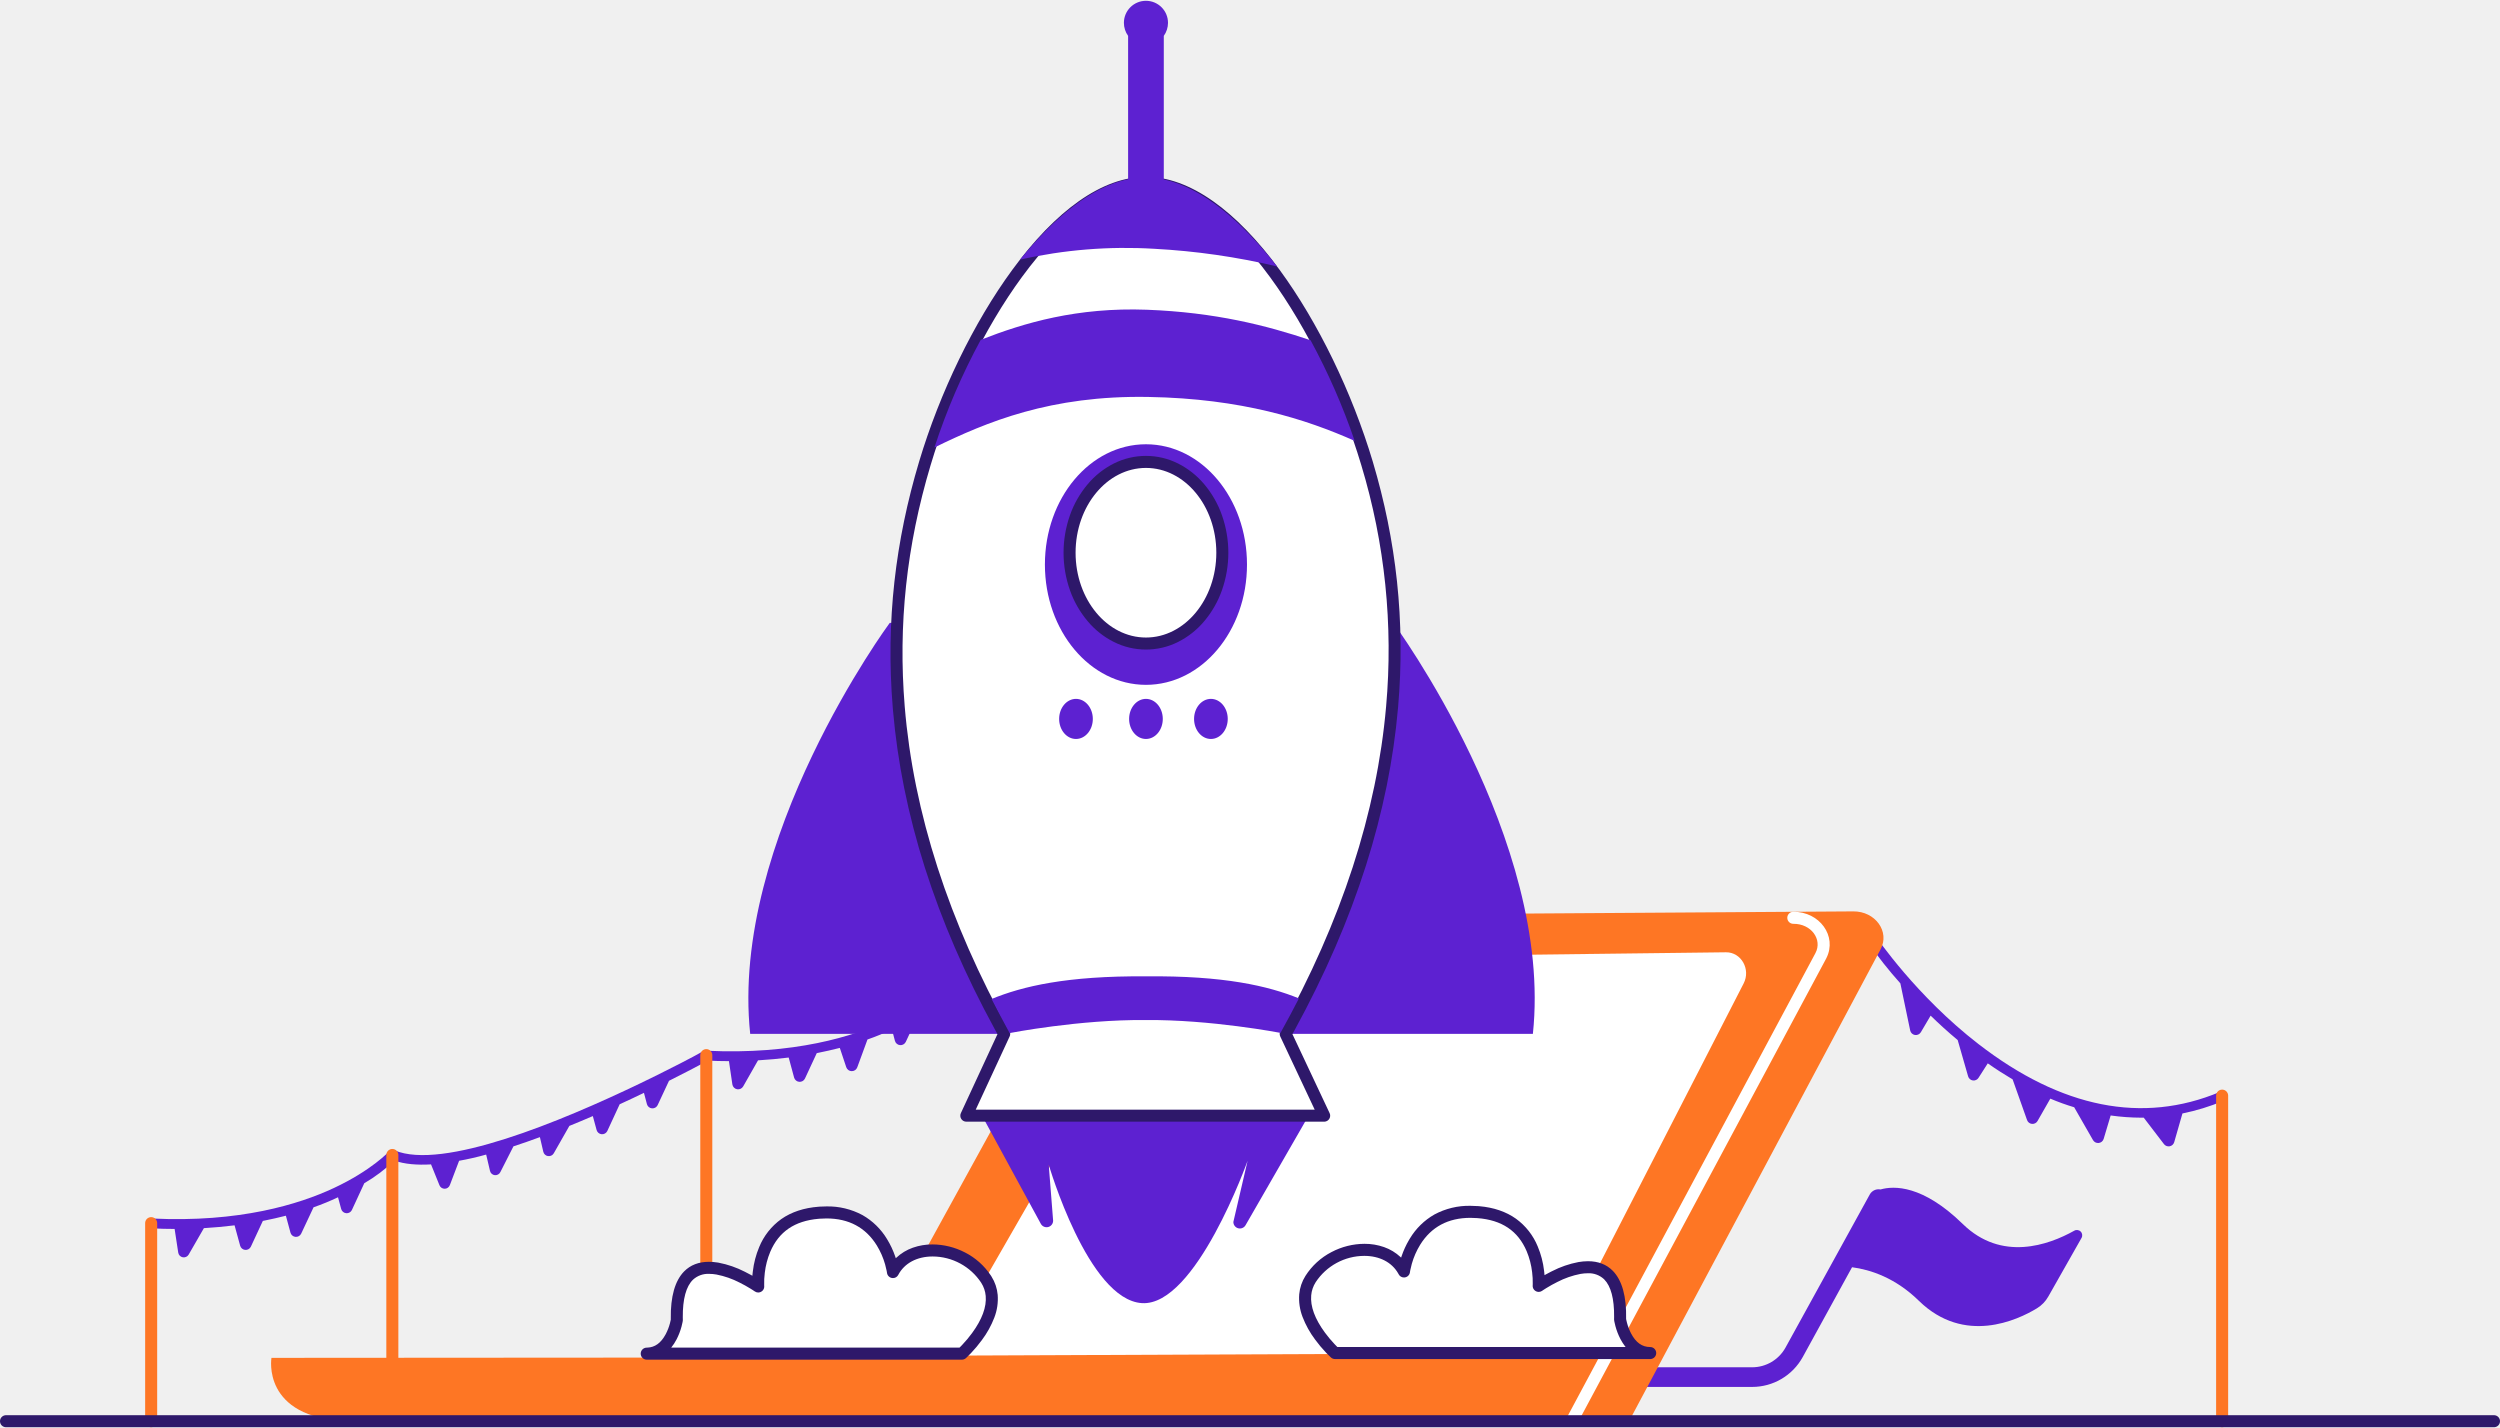
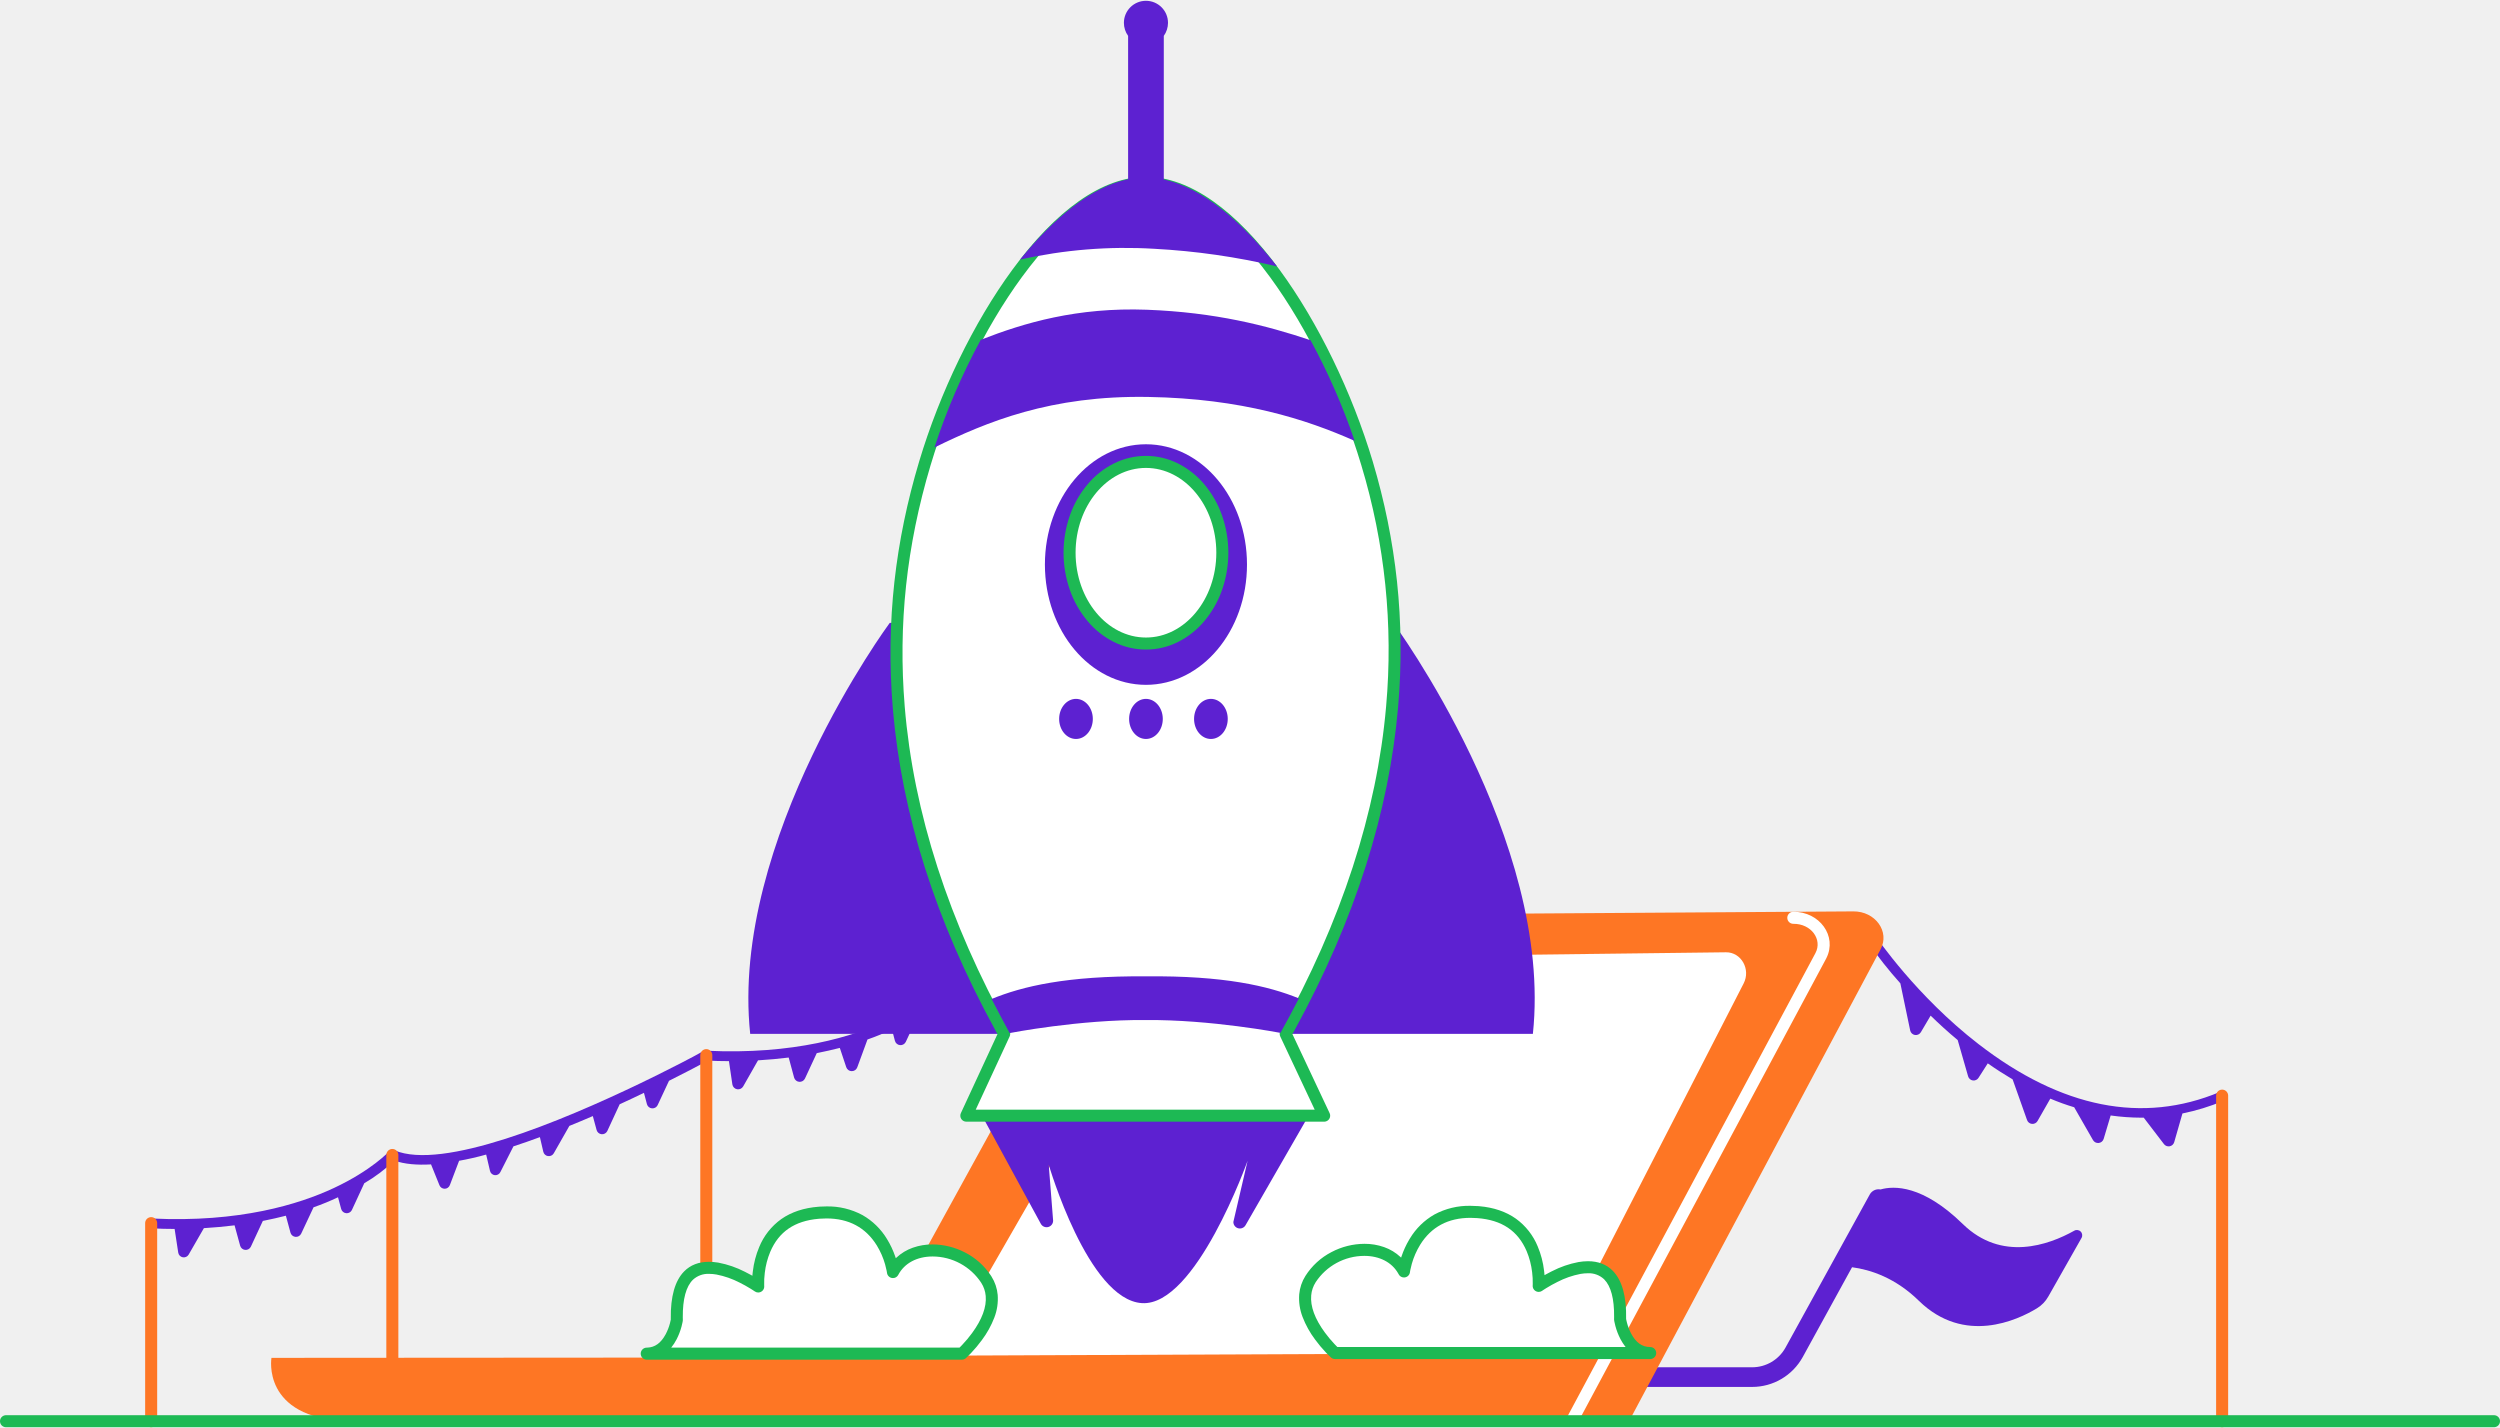
<svg xmlns="http://www.w3.org/2000/svg" viewBox="0 0 1247 711.9">
  <g id="product_launch_solid_II" data-name="product launch/solid_II" transform="translate(2.5)">
    <g id="product_launch_solid_II-2" data-name="product launch/solid_II" transform="translate(-3)">
      <g id="product_launch_solid_II-3" data-name="product launch_solid_II">
        <path id="flag" d="M302.6,21.456c-12.7,7.1-36.2,15.6-55.6-3.4-20-19.5-34.3-19.1-41-17.2a5.036,5.036,0,0,0-5.3,2.4l-42.1,76.5a19.015,19.015,0,0,1-16.6,9.8H4.9a4.9,4.9,0,1,0,0,9.8H142a28.78,28.78,0,0,0,25.2-14.9l24.6-44.8c9.2,1.2,21.7,5.3,33.4,16.8,22.6,22,49.1,9.6,58.8,3.7a16.13,16.13,0,0,0,5.7-5.9l16.5-29.1A2.652,2.652,0,0,0,302.6,21.456Z" transform="translate(732.5 592.444)" fill="#5d21d1" />
        <g id="flags" transform="translate(73 466)">
          <path id="Path" d="M280.843,1.417a2.43,2.43,0,0,0-3.4-1.1c-.4.2-4.6,2.8-22.9,11.9l-8.4,4.1c-39.9,19.2-98.8,43.6-122.7,33.5a2.443,2.443,0,0,0-2.8.6c-.1.1-8.7,9.4-27.5,18.2-17.3,8.1-47.1,17.3-90.6,15.2a2.362,2.362,0,0,0-2.5,2.8,2.559,2.559,0,0,0,2.4,2.1c3.9.2,7.6.3,11.3.3l1.8,11.8a2.81,2.81,0,0,0,5.2,1l7.6-13.2c5.3-.3,10.4-.8,15.3-1.4l2.8,10.2a2.864,2.864,0,0,0,5.3.5l6-12.9c4.1-.8,7.9-1.7,11.5-2.6l2.3,8.5a2.864,2.864,0,0,0,5.3.5l6.2-13.2a122.609,122.609,0,0,0,12.2-5l1.6,5.9a2.864,2.864,0,0,0,5.3.5l6.2-13.4a80.144,80.144,0,0,0,15-11.3c5.1,1.8,11.3,2.3,18.3,1.9l4.2,10.4a2.778,2.778,0,0,0,5.2-.1l4.6-12.1c4.4-.8,8.9-1.8,13.5-3.1l1.9,8.1a2.76,2.76,0,0,0,5.2.6l6.5-12.8c4.4-1.4,8.8-3,13.2-4.6l1.7,7.3a2.833,2.833,0,0,0,5.2.8l7.8-13.7c3.9-1.6,7.8-3.2,11.7-4.9l1.9,7a2.864,2.864,0,0,0,5.3.5l6.2-13.4c4.2-1.9,8.2-3.8,12.1-5.7l1.5,5.7a2.864,2.864,0,0,0,5.3.5l5.7-12.2c15.5-7.8,18.4-9.6,19.9-10.4A3.181,3.181,0,0,0,280.843,1.417Z" transform="translate(0.857 57.983)" fill="#5d21d1" />
          <path id="Path-2" data-name="Path" d="M123.443.2a2.443,2.443,0,0,0-2.8.6c-.1.1-8.7,9.4-27.5,18.2-17.3,8.1-47.1,17.3-90.6,15.2A2.362,2.362,0,0,0,.043,37a2.559,2.559,0,0,0,2.4,2.1c3.9.2,7.6.3,11.3.3l1.7,11.6a2.909,2.909,0,0,0,5.4,1l7.4-13c5.3-.3,10.4-.8,15.3-1.4l2.7,10a2.9,2.9,0,0,0,5.4.5l5.9-12.7c4.1-.8,7.9-1.7,11.5-2.6l3.2,9.6a2.915,2.915,0,0,0,5.5.1l5.1-13.9a122.609,122.609,0,0,0,12.2-5l1.5,5.7a2.9,2.9,0,0,0,5.4.5l6.1-13.1a80.144,80.144,0,0,0,15-11.3" transform="translate(277.357 23.9)" fill="#5d21d1" />
          <path id="Path-3" data-name="Path" d="M179.077,79.877a2.39,2.39,0,0,0-3.2-1.4c-38.5,16.1-79,8-120.3-23.9-31.1-24-50.9-53.3-51.1-53.5a2.544,2.544,0,0,0-3.4-.7,2.544,2.544,0,0,0-.7,3.4,210.417,210.417,0,0,0,16.2,20.5l4.9,23.5a2.892,2.892,0,0,0,5.3.9l4.9-8.3c4.2,4.1,8.7,8.2,13.5,12.2l5.2,18.1a2.873,2.873,0,0,0,5.2.7l4.6-7.2c4.1,2.9,8.2,5.5,12.4,8l7.2,20.3a2.887,2.887,0,0,0,5.2.5l6.4-11.2a113.564,113.564,0,0,0,11.9,4.3l9.4,16.4a2.917,2.917,0,0,0,5.3-.6l3.5-11.7a112.468,112.468,0,0,0,15.3,1.1h1.2l10.1,13.2a2.913,2.913,0,0,0,5.1-1l4.1-14.3a109.057,109.057,0,0,0,20.2-6.2A2.469,2.469,0,0,0,179.077,79.877Z" transform="translate(858.823 0.223)" fill="#5d21d1" />
          <path id="Path-4" data-name="Path" d="M3,0A3,3,0,0,1,5.995,2.824L6,3v98.8a3,3,0,0,1-5.995.176L0,101.8V3A3,3,0,0,1,3,0Z" transform="translate(-0.1 141.1)" fill="#fe7624" />
          <path id="Path-5" data-name="Path" d="M3,0A3,3,0,0,1,5.995,2.824L6,3V134.2a3,3,0,0,1-5.995.176L0,134.2V3A3,3,0,0,1,3,0Z" transform="translate(120.2 107.1)" fill="#fe7624" />
          <path id="Path-6" data-name="Path" d="M3,0A3,3,0,0,1,5.995,2.824L6,3V183.8a3,3,0,0,1-5.995.176L0,183.8V3A3,3,0,0,1,3,0Z" transform="translate(276.8 57.3)" fill="#fe7624" />
          <path id="Path-7" data-name="Path" d="M3,0A3,3,0,0,1,5.995,2.824L6,3V165.4a3,3,0,0,1-5.995.176L0,165.4V3A3,3,0,0,1,3,0Z" transform="translate(1032.9 77.5)" fill="#fe7624" />
        </g>
        <g id="laptop_1_" transform="translate(135 454)">
          <path id="laptop" d="M789.19,0l-362,2.4a14.982,14.982,0,0,0-13.4,7.6L296.99,222.5l-296.8.2s-5.1,29.8,37.6,31.6l640-.8L802.79,19C807.59,10.1,800.19-.1,789.19,0Z" transform="translate(0.71 0.599)" fill="#fe7624" />
          <path id="screen" d="M0,201.2l305.7-1.3L400.3,15.6C404,8.5,399.1-.1,391.5,0L113.7,3.4Z" transform="translate(334.9 20.999)" fill="#fff" />
          <path id="Path-8" data-name="Path" d="M113.074,0c13.1-.117,22.03,12.112,16.543,23.084l-.171.332-123.8,231.3a3,3,0,0,1-5.371-2.668l.081-.164L124.148,20.6c3.584-6.788-2.091-14.68-11.02-14.6a3,3,0,1,1-.054-6Z" transform="translate(646.899 0.799)" fill="#fff" />
        </g>
        <g id="rocket_3_" transform="translate(373)">
          <path id="Path-9" data-name="Path" d="M0,0,33.5,61.6A3.267,3.267,0,0,0,39.6,60L37.4,32S57,99.4,83.9,101.1s52.7-71,52.7-71l-7.1,30.5a3.255,3.255,0,0,0,6.1,1.6L171.4,0" transform="translate(113.2 548.9)" fill="#5d21d1" />
          <path id="Path-10" data-name="Path" d="M70.517,2.3s-79.9,108.2-69.6,205h176.3V0Z" transform="translate(0.783 308.4)" fill="#5d21d1" />
          <path id="Path-11" data-name="Path" d="M106.7,2.3s79.9,108.2,69.6,205H0V0Z" transform="translate(215.8 308.4)" fill="#5d21d1" />
          <path id="Path-12" data-name="Path" d="M194.114,424.5c67.7-121.7,60.3-218.3,40.6-284.5-19.8-66.2-66.2-140-110.3-140s-90.5,73.8-110.3,140-28.1,162.8,39.6,284.5l-18.9,40.8h178.5l-19.2-40.8Z" transform="translate(74.686 91.2)" fill="#fff" />
-           <path id="Path_2_" d="M216.327,471.3H37.826a3,3,0,0,1-2.722-4.262L53.364,427.62l-1.126-2.046c-7.471-13.66-14.229-27.458-20.086-41.011a427.659,427.659,0,0,1-15.069-40.2A379.514,379.514,0,0,1,6.847,304.935a348.758,348.758,0,0,1-5.589-38.674l-.133-1.579C.25,254.036-.117,243.316.033,232.821c.148-10.3.8-20.707,1.936-30.93,1.113-10.008,2.726-20.159,4.8-30.169,2.02-9.771,4.539-19.723,7.487-29.581,10.374-34.684,27.32-69.58,46.492-95.739,10.9-14.871,22.071-26.393,33.2-34.245C105.387,4.09,116.651,0,127.427,0S149.466,4.09,160.9,12.157c11.134,7.852,22.305,19.373,33.2,34.245,19.173,26.16,36.119,61.056,46.493,95.743,2.913,9.789,5.4,19.7,7.378,29.46,2.029,9.986,3.6,20.131,4.669,30.154,1.091,10.231,1.695,20.656,1.793,30.986.1,10.523-.321,21.274-1.252,31.955a350.841,350.841,0,0,1-5.652,38.993,383.143,383.143,0,0,1-10.354,39.789,432.855,432.855,0,0,1-15.239,40.608c-5.923,13.694-12.756,27.64-20.309,41.449l-1.142,2.073,18.548,39.413a2.956,2.956,0,0,1-.138,2.814,2.99,2.99,0,0,1-2.4,1.459ZM127.427,6c-9.664,0-19.943,3.853-30.551,11.451-10.439,7.477-20.967,18.41-31.291,32.5C46.8,75.575,30.186,109.8,20,143.86,7.974,184.069,3.756,223.43,7.1,264.192c4.344,52.886,21.921,107.34,52.244,161.85a3.008,3.008,0,0,1,.1,2.719L42.521,465.3H211.6l-17.186-36.523a2.992,2.992,0,0,1,0-2.552l.094-.183c30.375-54.6,48.109-109.063,52.709-161.865A317.74,317.74,0,0,0,234.852,143.86c-10.186-34.055-26.8-68.284-45.583-93.911-10.325-14.087-20.853-25.02-31.292-32.5C147.369,9.853,137.091,6,127.427,6Z" transform="translate(71.674 88.2)" fill="#2e186a" />
+           <path id="Path_2_" d="M216.327,471.3H37.826a3,3,0,0,1-2.722-4.262L53.364,427.62l-1.126-2.046c-7.471-13.66-14.229-27.458-20.086-41.011a427.659,427.659,0,0,1-15.069-40.2A379.514,379.514,0,0,1,6.847,304.935a348.758,348.758,0,0,1-5.589-38.674l-.133-1.579C.25,254.036-.117,243.316.033,232.821c.148-10.3.8-20.707,1.936-30.93,1.113-10.008,2.726-20.159,4.8-30.169,2.02-9.771,4.539-19.723,7.487-29.581,10.374-34.684,27.32-69.58,46.492-95.739,10.9-14.871,22.071-26.393,33.2-34.245C105.387,4.09,116.651,0,127.427,0S149.466,4.09,160.9,12.157c11.134,7.852,22.305,19.373,33.2,34.245,19.173,26.16,36.119,61.056,46.493,95.743,2.913,9.789,5.4,19.7,7.378,29.46,2.029,9.986,3.6,20.131,4.669,30.154,1.091,10.231,1.695,20.656,1.793,30.986.1,10.523-.321,21.274-1.252,31.955a350.841,350.841,0,0,1-5.652,38.993,383.143,383.143,0,0,1-10.354,39.789,432.855,432.855,0,0,1-15.239,40.608c-5.923,13.694-12.756,27.64-20.309,41.449l-1.142,2.073,18.548,39.413a2.956,2.956,0,0,1-.138,2.814,2.99,2.99,0,0,1-2.4,1.459ZM127.427,6c-9.664,0-19.943,3.853-30.551,11.451-10.439,7.477-20.967,18.41-31.291,32.5C46.8,75.575,30.186,109.8,20,143.86,7.974,184.069,3.756,223.43,7.1,264.192c4.344,52.886,21.921,107.34,52.244,161.85a3.008,3.008,0,0,1,.1,2.719L42.521,465.3H211.6l-17.186-36.523a2.992,2.992,0,0,1,0-2.552l.094-.183c30.375-54.6,48.109-109.063,52.709-161.865A317.74,317.74,0,0,0,234.852,143.86c-10.186-34.055-26.8-68.284-45.583-93.911-10.325-14.087-20.853-25.02-31.292-32.5C147.369,9.853,137.091,6,127.427,6Z" transform="translate(71.674 88.2)" fill="#1db954" />
          <ellipse id="Oval" cx="50.4" cy="60" rx="50.4" ry="60" transform="translate(148.7 221.6)" fill="#5d21d1" />
          <ellipse id="Oval-2" data-name="Oval" cx="8.4" cy="10" rx="8.4" ry="10" transform="translate(190.7 348.6)" fill="#5d21d1" />
          <ellipse id="Oval-3" data-name="Oval" cx="8.4" cy="10" rx="8.4" ry="10" transform="translate(223.1 348.6)" fill="#5d21d1" />
          <ellipse id="Oval-4" data-name="Oval" cx="8.4" cy="10" rx="8.4" ry="10" transform="translate(155.8 348.6)" fill="#5d21d1" />
          <ellipse id="Oval-5" data-name="Oval" cx="38.1" cy="45.3" rx="38.1" ry="45.3" transform="translate(161 230.4)" fill="#fff" />
-           <path id="Oval_2_" d="M41.1,96.6a35.71,35.71,0,0,1-16.051-3.81A41.224,41.224,0,0,1,11.991,82.414,49.391,49.391,0,0,1,3.212,67.057a56.369,56.369,0,0,1,0-37.514,49.393,49.393,0,0,1,8.779-15.358A41.225,41.225,0,0,1,25.049,3.81a35.713,35.713,0,0,1,32.1,0A41.223,41.223,0,0,1,70.209,14.186a49.393,49.393,0,0,1,8.778,15.358,56.371,56.371,0,0,1,0,37.514,49.391,49.391,0,0,1-8.778,15.357A41.223,41.223,0,0,1,57.151,92.79,35.71,35.71,0,0,1,41.1,96.6ZM41.1,6C21.746,6,6,24.976,6,48.3S21.746,90.6,41.1,90.6,76.2,71.625,76.2,48.3,60.455,6,41.1,6Z" transform="translate(158 227.4)" fill="#2e186a" />
+           <path id="Oval_2_" d="M41.1,96.6a35.71,35.71,0,0,1-16.051-3.81A41.224,41.224,0,0,1,11.991,82.414,49.391,49.391,0,0,1,3.212,67.057a56.369,56.369,0,0,1,0-37.514,49.393,49.393,0,0,1,8.779-15.358A41.225,41.225,0,0,1,25.049,3.81a35.713,35.713,0,0,1,32.1,0A41.223,41.223,0,0,1,70.209,14.186a49.393,49.393,0,0,1,8.778,15.358,56.371,56.371,0,0,1,0,37.514,49.391,49.391,0,0,1-8.778,15.357A41.223,41.223,0,0,1,57.151,92.79,35.71,35.71,0,0,1,41.1,96.6ZM41.1,6C21.746,6,6,24.976,6,48.3S21.746,90.6,41.1,90.6,76.2,71.625,76.2,48.3,60.455,6,41.1,6Z" transform="translate(158 227.4)" fill="#1db954" />
          <path id="Path-13" data-name="Path" d="M71.7,89.1V17.5A11.2,11.2,0,0,0,73.8,11a11,11,0,0,0-22,0,11.2,11.2,0,0,0,2.1,6.5V89c-18.5,3.8-37,19.3-53.9,40.1a239.042,239.042,0,0,1,67-5.4,345.825,345.825,0,0,1,61.2,8.8C110.7,110.1,91.1,93.3,71.7,89.1Z" transform="translate(136.3 0.4)" fill="#5d21d1" />
          <path id="Path-14" data-name="Path" d="M187.6,15.343c-22.1-7.4-47.5-13.9-81.6-15.2-34.8-1.3-61.2,6.5-82.9,15A320.817,320.817,0,0,0,0,68.843c26-12.7,57.9-26.1,106.8-25.2,46.5.8,78.5,11.1,102.8,21.9A322.659,322.659,0,0,0,187.6,15.343Z" transform="translate(93.6 154.357)" fill="#5d21d1" />
          <path id="Path-15" data-name="Path" d="M144.1,28.222c3.2-5.8,6.3-11.5,9.2-17.2C138,4.822,116-.378,76.9.022c-39.5-.3-61.6,5-76.9,11.3,2.9,5.6,5.9,11.3,9,17,0,0,34.7-6.8,67.8-6.5C109.4,21.522,144.1,28.222,144.1,28.222Z" transform="translate(122.1 486.978)" fill="#5d21d1" />
        </g>
        <g id="clouds" transform="translate(320 601)">
          <path id="cloud_1_" d="M172.136,70.439H14.936s-22.6-20.3-12.2-36.9,37.7-20.6,46.6-3.8c0,0,3.9-32.1,36.8-29.6,33,2.5,30.4,36.8,30.4,36.8s41.7-29.5,40.6,16.6C157.036,53.439,159.636,70.439,172.136,70.439Z" transform="translate(331.464 3.461)" fill="#fff" />
-           <path id="cloud_2_" d="M175.139,76.442H17.939a3,3,0,0,1-2.005-.769c-.308-.277-.983-.9-2.045-2l-.46-.481A66.383,66.383,0,0,1,8.05,66.764a46.6,46.6,0,0,1-6.3-11.352A26.03,26.03,0,0,1,.09,44.125,20.621,20.621,0,0,1,3.2,34.949,33.746,33.746,0,0,1,16.189,23.075a35.576,35.576,0,0,1,16.427-4.118,28.994,28.994,0,0,1,9.79,1.63,23.209,23.209,0,0,1,8.24,5l.268.261.226-.684A43.553,43.553,0,0,1,54.9,16.952l.4-.66A33.763,33.763,0,0,1,67.522,4.331,36.426,36.426,0,0,1,85.5,0c1.257,0,2.558.05,3.867.15L89.9.193c7.2.621,13.363,2.725,18.317,6.252a32.045,32.045,0,0,1,10.847,13.848,44.6,44.6,0,0,1,3.162,12.092c.09.741.164,1.47.219,2.167l0,.046.633-.356c.752-.419,1.532-.836,2.319-1.237l.8-.4a48.739,48.739,0,0,1,13.146-4.54,28.565,28.565,0,0,1,4.791-.43c5.1,0,9.257,1.613,12.372,4.794,4.641,4.741,6.874,12.811,6.636,23.985l.016.1.08.417c.088.433.206.928.341,1.433a25.984,25.984,0,0,0,2,5.211c2.4,4.623,5.528,6.87,9.563,6.87l.2.005a3,3,0,0,1,0,5.989l-.2.005ZM32.538,24.973A29.105,29.105,0,0,0,8.281,38.134a14.48,14.48,0,0,0-2.215,6.529c-.492,5.46,1.8,11.7,6.825,18.554a60.344,60.344,0,0,0,4.891,5.845c.354.374.714.743,1.1,1.128l.254.25H162.912l-.373-.472a24.417,24.417,0,0,1-2.107-3.29l-.18-.342a31.976,31.976,0,0,1-2.466-6.417c-.2-.729-.366-1.464-.491-2.124l-.034-.185c-.032-.177-.058-.339-.077-.481l-.021-.158-.02-.223,0-.355,0-.1.016-.92c.08-9-1.581-15.282-4.936-18.671l-.187-.184a11.135,11.135,0,0,0-8.013-2.878,21.913,21.913,0,0,0-3.666.334,42.825,42.825,0,0,0-11.5,4.006c-1.867.923-3.721,1.951-5.509,3.057-.334.207-.665.416-.985.622l-.7.459-.534.363a2.962,2.962,0,0,1-1.582.464,3.047,3.047,0,0,1-2.225-.978,2.951,2.951,0,0,1-.777-2.256l.013-.247.016-.439a40.1,40.1,0,0,0-.31-5.916,38.651,38.651,0,0,0-2.725-10.467C109.2,12.461,101.142,7.059,88.911,6.133,87.747,6.044,86.6,6,85.487,6,74.366,6,65.925,10.525,60.4,19.452a37.789,37.789,0,0,0-4.148,9.472c-.309,1.074-.562,2.119-.751,3.108-.077.4-.123.678-.149.841l-.058.407a2.971,2.971,0,0,1-2.976,2.465,2.936,2.936,0,0,1-2.627-1.6l-.228-.415C46.3,28.165,40.136,24.972,32.538,24.973Z" transform="translate(328.461 0.459)" fill="#2e186a" />
+           <path id="cloud_2_" d="M175.139,76.442H17.939a3,3,0,0,1-2.005-.769c-.308-.277-.983-.9-2.045-2l-.46-.481A66.383,66.383,0,0,1,8.05,66.764a46.6,46.6,0,0,1-6.3-11.352A26.03,26.03,0,0,1,.09,44.125,20.621,20.621,0,0,1,3.2,34.949,33.746,33.746,0,0,1,16.189,23.075a35.576,35.576,0,0,1,16.427-4.118,28.994,28.994,0,0,1,9.79,1.63,23.209,23.209,0,0,1,8.24,5l.268.261.226-.684A43.553,43.553,0,0,1,54.9,16.952l.4-.66A33.763,33.763,0,0,1,67.522,4.331,36.426,36.426,0,0,1,85.5,0c1.257,0,2.558.05,3.867.15L89.9.193c7.2.621,13.363,2.725,18.317,6.252a32.045,32.045,0,0,1,10.847,13.848,44.6,44.6,0,0,1,3.162,12.092c.09.741.164,1.47.219,2.167l0,.046.633-.356c.752-.419,1.532-.836,2.319-1.237l.8-.4a48.739,48.739,0,0,1,13.146-4.54,28.565,28.565,0,0,1,4.791-.43c5.1,0,9.257,1.613,12.372,4.794,4.641,4.741,6.874,12.811,6.636,23.985l.016.1.08.417c.088.433.206.928.341,1.433a25.984,25.984,0,0,0,2,5.211c2.4,4.623,5.528,6.87,9.563,6.87l.2.005a3,3,0,0,1,0,5.989l-.2.005ZM32.538,24.973A29.105,29.105,0,0,0,8.281,38.134a14.48,14.48,0,0,0-2.215,6.529c-.492,5.46,1.8,11.7,6.825,18.554a60.344,60.344,0,0,0,4.891,5.845c.354.374.714.743,1.1,1.128l.254.25H162.912l-.373-.472a24.417,24.417,0,0,1-2.107-3.29l-.18-.342a31.976,31.976,0,0,1-2.466-6.417c-.2-.729-.366-1.464-.491-2.124l-.034-.185c-.032-.177-.058-.339-.077-.481l-.021-.158-.02-.223,0-.355,0-.1.016-.92c.08-9-1.581-15.282-4.936-18.671l-.187-.184a11.135,11.135,0,0,0-8.013-2.878,21.913,21.913,0,0,0-3.666.334,42.825,42.825,0,0,0-11.5,4.006c-1.867.923-3.721,1.951-5.509,3.057-.334.207-.665.416-.985.622l-.7.459-.534.363a2.962,2.962,0,0,1-1.582.464,3.047,3.047,0,0,1-2.225-.978,2.951,2.951,0,0,1-.777-2.256l.013-.247.016-.439a40.1,40.1,0,0,0-.31-5.916,38.651,38.651,0,0,0-2.725-10.467C109.2,12.461,101.142,7.059,88.911,6.133,87.747,6.044,86.6,6,85.487,6,74.366,6,65.925,10.525,60.4,19.452a37.789,37.789,0,0,0-4.148,9.472c-.309,1.074-.562,2.119-.751,3.108-.077.4-.123.678-.149.841l-.058.407a2.971,2.971,0,0,1-2.976,2.465,2.936,2.936,0,0,1-2.627-1.6l-.228-.415C46.3,28.165,40.136,24.972,32.538,24.973Z" transform="translate(328.461 0.459)" fill="#1db954" />
          <path id="cloud" d="M0,70.439H157.2s22.6-20.3,12.2-36.9-37.7-20.6-46.6-3.8c0,0-3.9-32.1-36.8-29.6-33,2.5-30.4,36.8-30.4,36.8S13.9,7.439,15,53.539C15.1,53.439,12.5,70.339,0,70.439Z" transform="translate(3.1 3.761)" fill="#fff" />
-           <path id="cloud_2_2" data-name="cloud_2_" d="M160.2,76.442H3a3,3,0,0,1-.023-6l.311-.007c3.8-.143,6.782-2.294,9.1-6.577l.173-.326a25.893,25.893,0,0,0,2-5.188c.159-.589.294-1.166.39-1.668L15,56.41l-.008-.46c-.167-10.962,2.081-18.888,6.681-23.558,3.111-3.158,7.261-4.76,12.337-4.76a28.138,28.138,0,0,1,4.341.356l.45.074A48.741,48.741,0,0,1,51.942,32.6c1.04.514,2.09,1.066,3.119,1.639l.632.356.049-.573c.035-.384.071-.739.11-1.084l.065-.555a44.6,44.6,0,0,1,3.162-12.092A32,32,0,0,1,70.1,6.323C75.144,2.784,81.427.707,88.773.15l.551-.04C90.443.037,91.558,0,92.639,0a36.428,36.428,0,0,1,17.978,4.331,33.763,33.763,0,0,1,12.226,11.962A43.192,43.192,0,0,1,127,25.167l.226.684.269-.261a23.209,23.209,0,0,1,8.24-5,28.993,28.993,0,0,1,9.789-1.631,35.584,35.584,0,0,1,16.142,3.969A33.9,33.9,0,0,1,174.58,34.384l.362.565a20.62,20.62,0,0,1,3.107,9.176,26.032,26.032,0,0,1-1.66,11.287,46.59,46.59,0,0,1-6.3,11.352,66.29,66.29,0,0,1-5.378,6.429c-1.123,1.183-1.9,1.921-2.26,2.256l-.246.224A2.991,2.991,0,0,1,160.2,76.442ZM34.117,33.643A11.135,11.135,0,0,0,26.1,36.52c-3.481,3.34-5.2,9.684-5.124,18.854l.014.912.006.12,0,.344-.021.223-.02.158c-.013.089-.029.194-.048.306l-.065.358c-.123.646-.293,1.377-.491,2.114A31.931,31.931,0,0,1,17.886,66.3a24.194,24.194,0,0,1-2.672,4.11l-.023.028H159c.17-.166.344-.339.517-.515l.551-.564.287-.3a60.353,60.353,0,0,0,4.891-5.845c5.02-6.852,7.316-13.095,6.825-18.554a14.481,14.481,0,0,0-2.215-6.529A29.1,29.1,0,0,0,145.6,24.973c-7.81,0-14.061,3.343-17.15,9.173l-.087.155a2.9,2.9,0,0,1-2.54,1.443,2.985,2.985,0,0,1-3-2.641l-.049-.337-.131-.734c-.19-.989-.443-2.034-.751-3.108a37.789,37.789,0,0,0-4.148-9.472C112.214,10.525,103.772,6,92.651,6c-1.108,0-2.26.045-3.424.133l-.523.043C76.762,7.219,68.876,12.607,64.6,22.646a38.65,38.65,0,0,0-2.725,10.467,39.173,39.173,0,0,0-.3,6.251l.026.517a2.944,2.944,0,0,1-.839,2.145,3.056,3.056,0,0,1-2.171.921,2.972,2.972,0,0,1-1.722-.558l-.394-.269-.7-.459-.074-.048-.237-.152-.673-.422c-1.783-1.1-3.636-2.132-5.508-3.057a42.824,42.824,0,0,0-11.5-4.006A21.906,21.906,0,0,0,34.117,33.643Z" transform="translate(0.1 0.759)" fill="#2e186a" />
+           <path id="cloud_2_2" data-name="cloud_2_" d="M160.2,76.442H3a3,3,0,0,1-.023-6l.311-.007c3.8-.143,6.782-2.294,9.1-6.577l.173-.326a25.893,25.893,0,0,0,2-5.188c.159-.589.294-1.166.39-1.668L15,56.41l-.008-.46c-.167-10.962,2.081-18.888,6.681-23.558,3.111-3.158,7.261-4.76,12.337-4.76a28.138,28.138,0,0,1,4.341.356l.45.074A48.741,48.741,0,0,1,51.942,32.6c1.04.514,2.09,1.066,3.119,1.639l.632.356.049-.573c.035-.384.071-.739.11-1.084l.065-.555a44.6,44.6,0,0,1,3.162-12.092A32,32,0,0,1,70.1,6.323C75.144,2.784,81.427.707,88.773.15l.551-.04C90.443.037,91.558,0,92.639,0a36.428,36.428,0,0,1,17.978,4.331,33.763,33.763,0,0,1,12.226,11.962A43.192,43.192,0,0,1,127,25.167l.226.684.269-.261a23.209,23.209,0,0,1,8.24-5,28.993,28.993,0,0,1,9.789-1.631,35.584,35.584,0,0,1,16.142,3.969A33.9,33.9,0,0,1,174.58,34.384l.362.565a20.62,20.62,0,0,1,3.107,9.176,26.032,26.032,0,0,1-1.66,11.287,46.59,46.59,0,0,1-6.3,11.352,66.29,66.29,0,0,1-5.378,6.429c-1.123,1.183-1.9,1.921-2.26,2.256l-.246.224A2.991,2.991,0,0,1,160.2,76.442ZM34.117,33.643A11.135,11.135,0,0,0,26.1,36.52c-3.481,3.34-5.2,9.684-5.124,18.854l.014.912.006.12,0,.344-.021.223-.02.158c-.013.089-.029.194-.048.306l-.065.358c-.123.646-.293,1.377-.491,2.114A31.931,31.931,0,0,1,17.886,66.3a24.194,24.194,0,0,1-2.672,4.11l-.023.028H159c.17-.166.344-.339.517-.515l.551-.564.287-.3a60.353,60.353,0,0,0,4.891-5.845c5.02-6.852,7.316-13.095,6.825-18.554a14.481,14.481,0,0,0-2.215-6.529A29.1,29.1,0,0,0,145.6,24.973c-7.81,0-14.061,3.343-17.15,9.173l-.087.155a2.9,2.9,0,0,1-2.54,1.443,2.985,2.985,0,0,1-3-2.641l-.049-.337-.131-.734c-.19-.989-.443-2.034-.751-3.108a37.789,37.789,0,0,0-4.148-9.472C112.214,10.525,103.772,6,92.651,6c-1.108,0-2.26.045-3.424.133l-.523.043C76.762,7.219,68.876,12.607,64.6,22.646a38.65,38.65,0,0,0-2.725,10.467,39.173,39.173,0,0,0-.3,6.251l.026.517a2.944,2.944,0,0,1-.839,2.145,3.056,3.056,0,0,1-2.171.921,2.972,2.972,0,0,1-1.722-.558l-.394-.269-.7-.459-.074-.048-.237-.152-.673-.422c-1.783-1.1-3.636-2.132-5.508-3.057a42.824,42.824,0,0,0-11.5-4.006A21.906,21.906,0,0,0,34.117,33.643Z" transform="translate(0.1 0.759)" fill="#1db954" />
        </g>
-         <path id="line" d="M1244,0a3,3,0,0,1,.176,5.995L1244,6H3A3,3,0,0,1,2.824.005L3,0Z" transform="translate(0.5 705.9)" fill="#2e186a" />
+         <path id="line" d="M1244,0a3,3,0,0,1,.176,5.995L1244,6H3A3,3,0,0,1,2.824.005L3,0Z" transform="translate(0.5 705.9)" fill="#1db954" />
      </g>
    </g>
  </g>
</svg>
